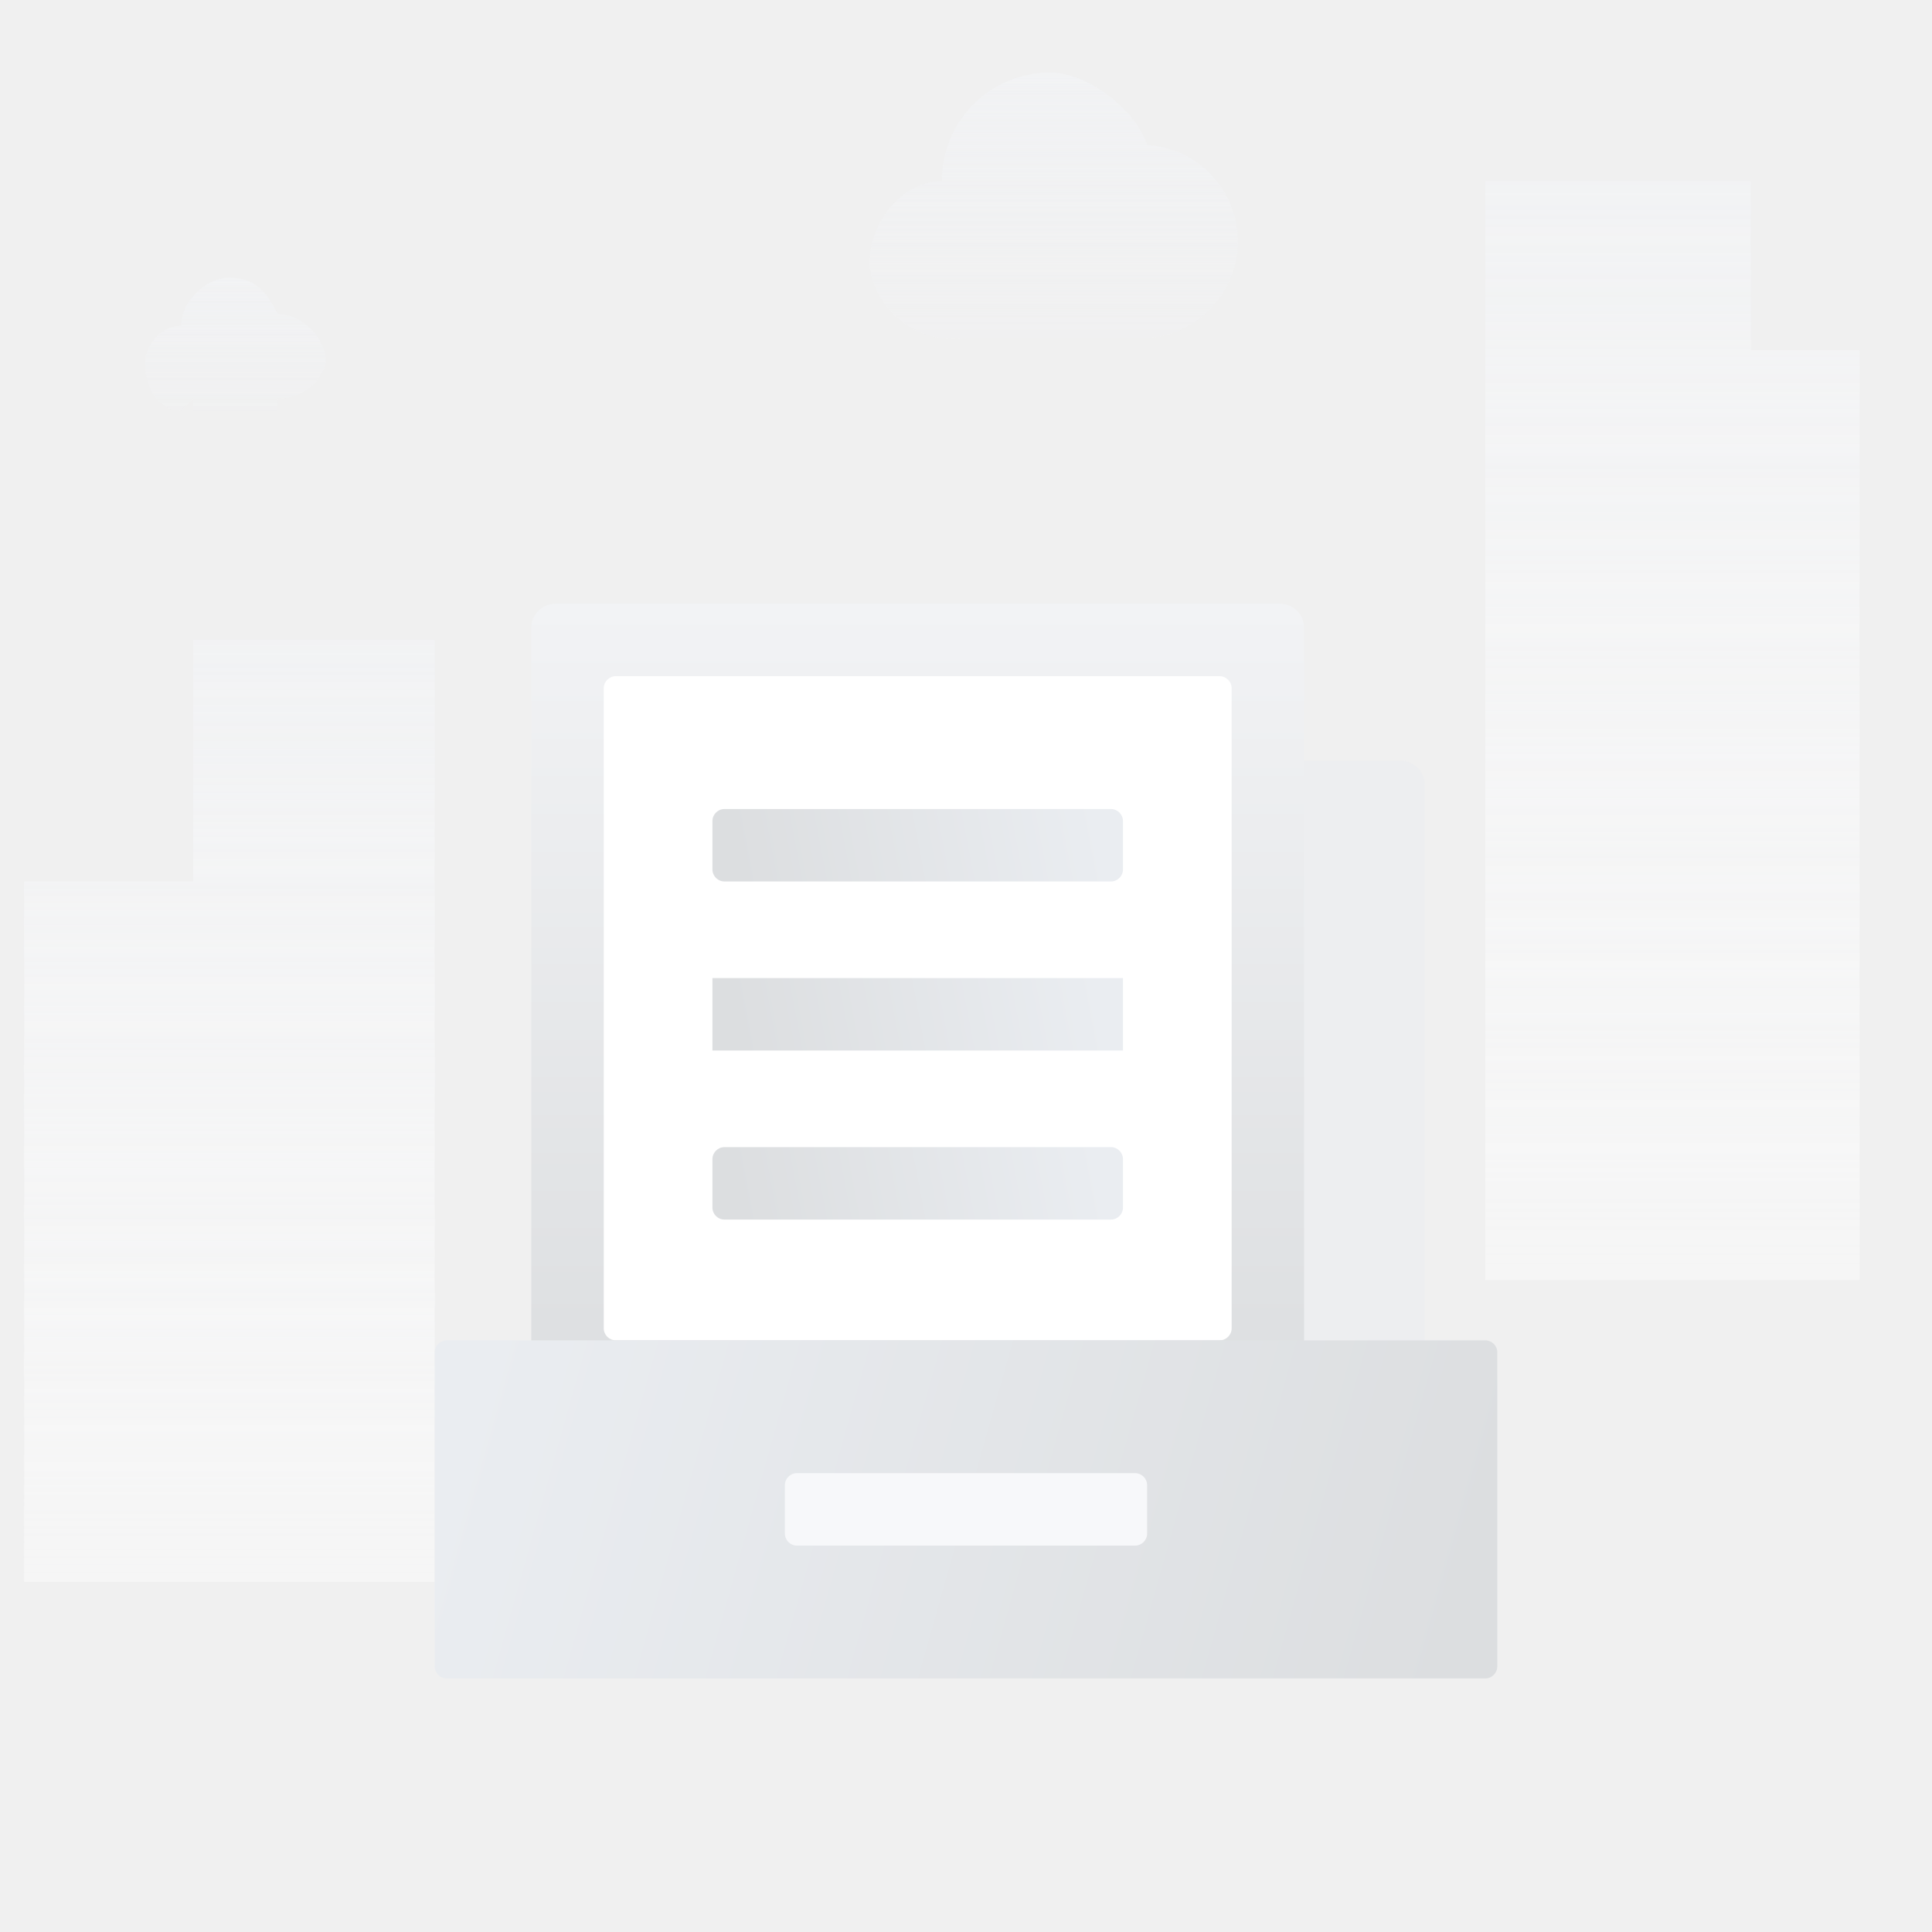
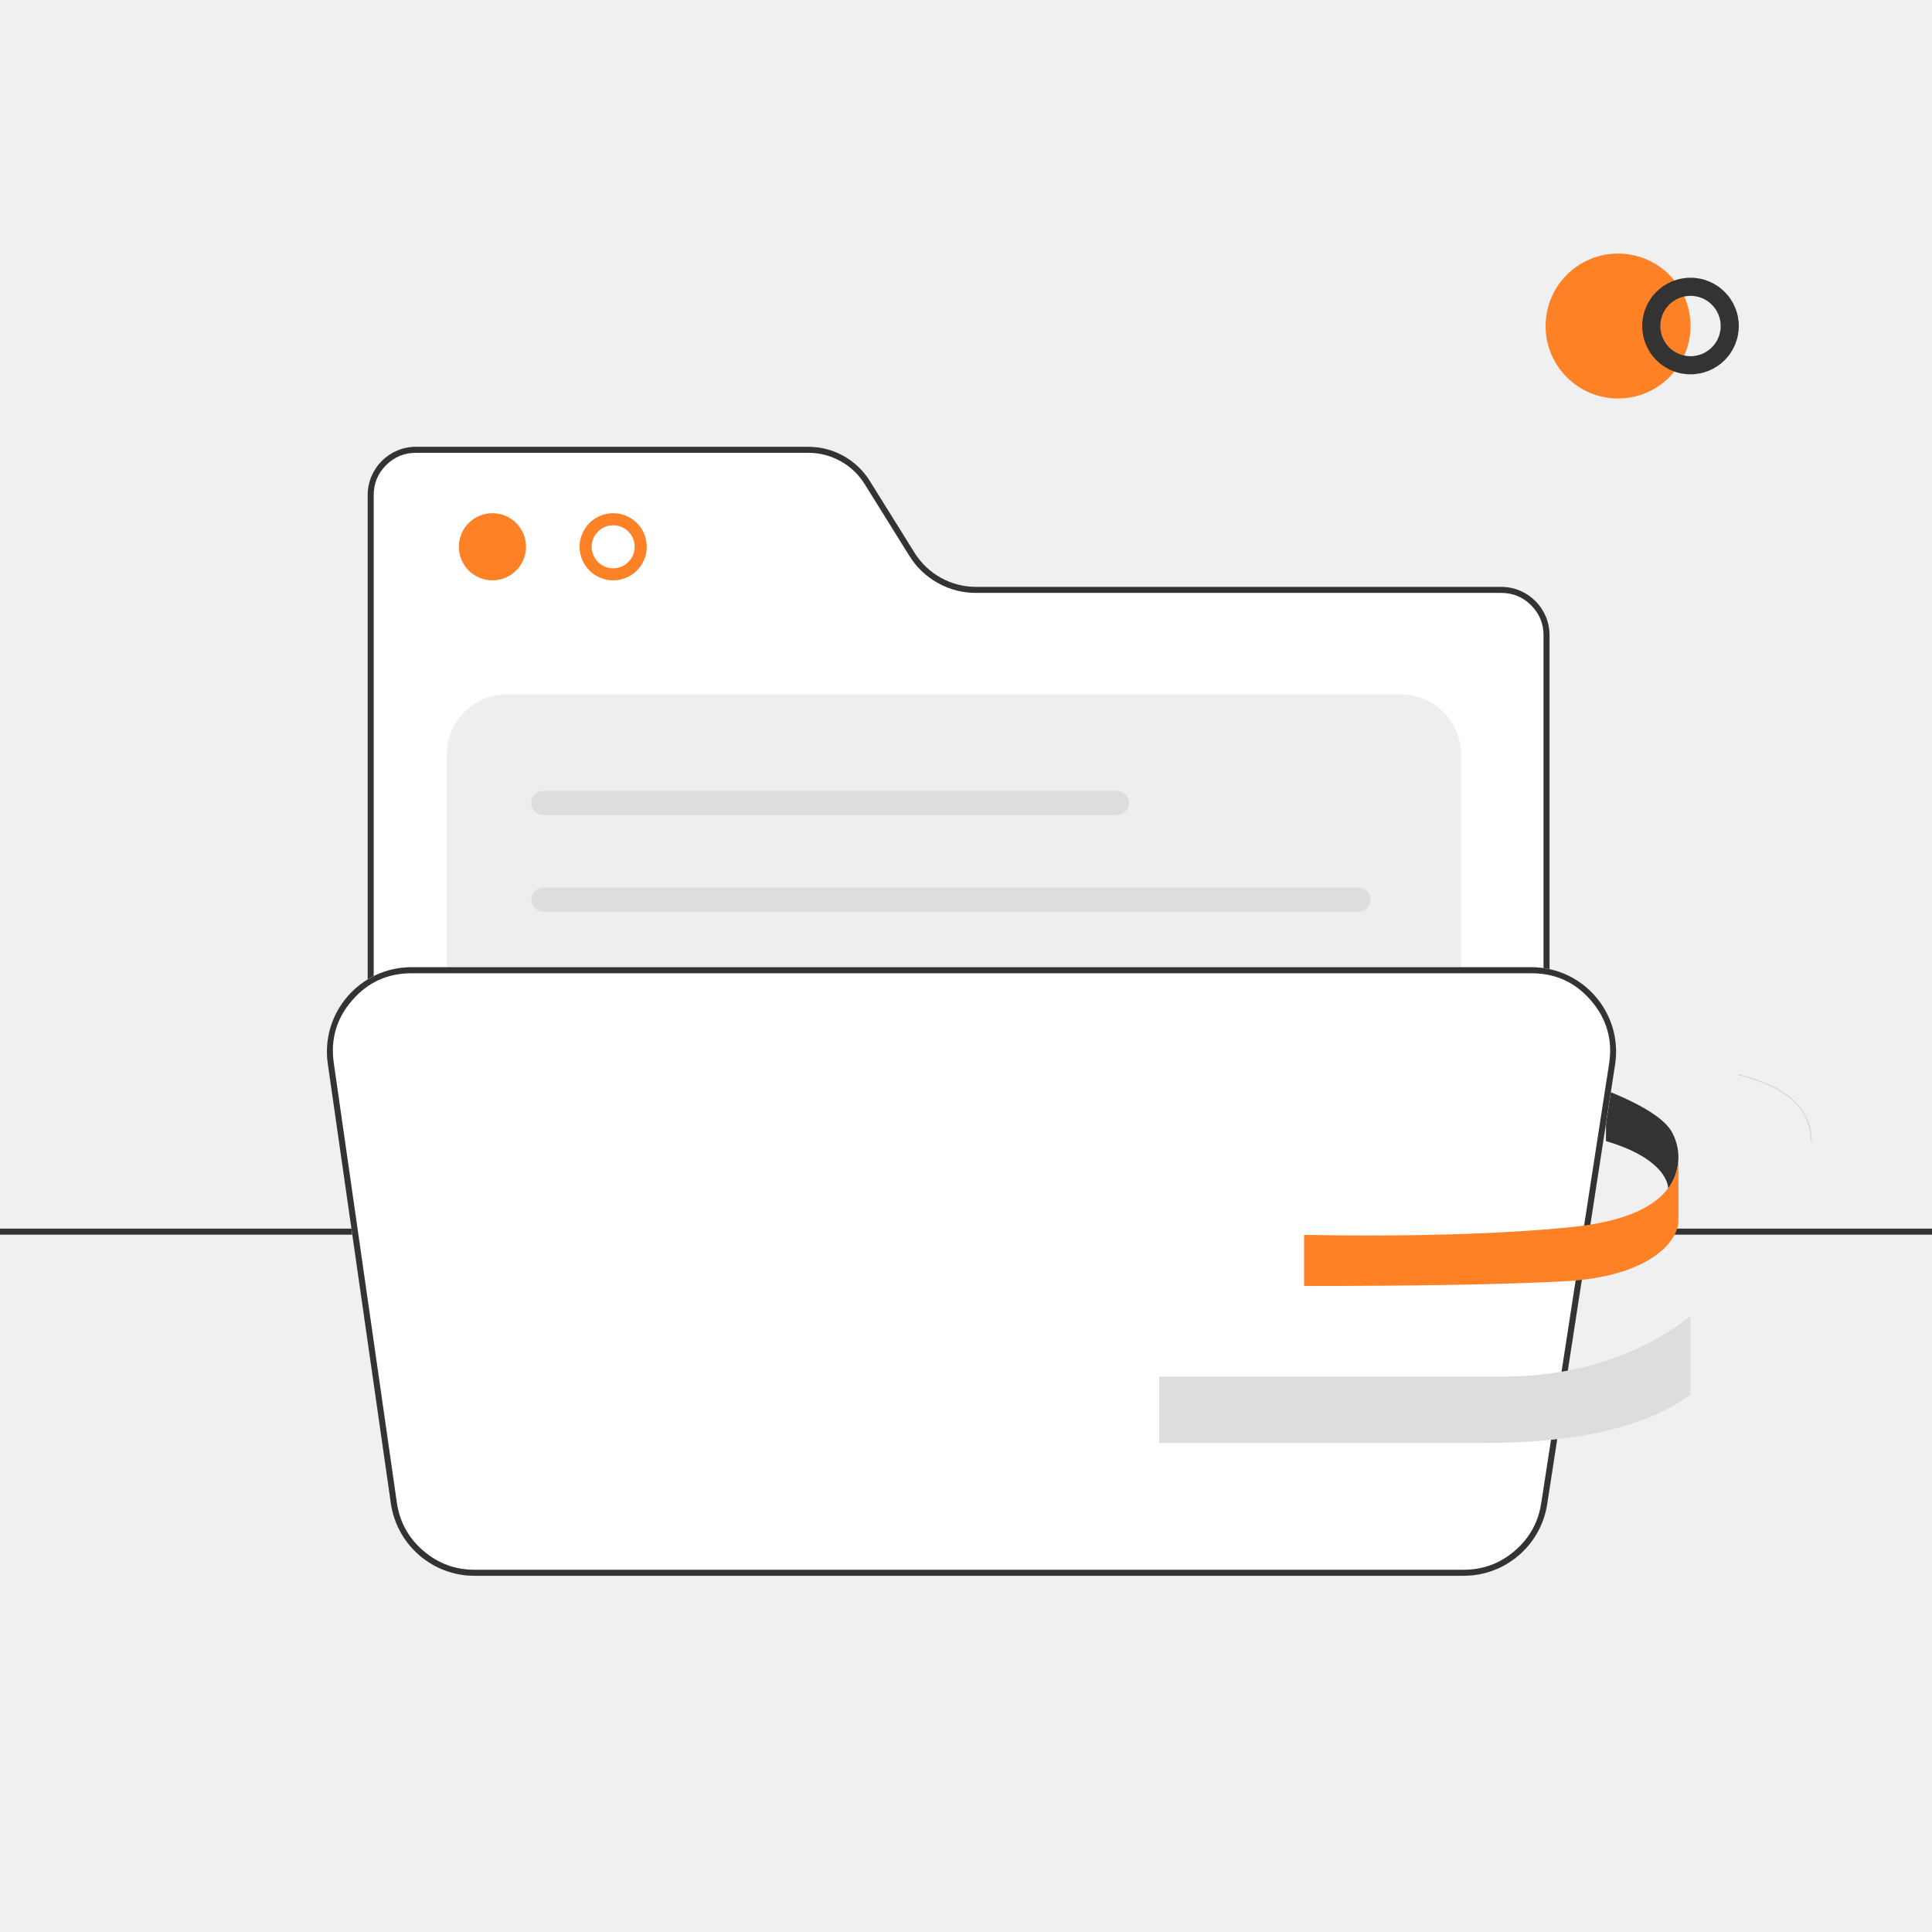
- <svg xmlns="http://www.w3.org/2000/svg" viewBox="0 0 160 160">
-   <defs>
-     <linearGradient x1="50%" x2="50%" y2="100%" id="van-empty-5">
-       <stop stop-color="#F2F3F5" offset="0%" />
-       <stop stop-color="#DCDEE0" offset="100%" />
-     </linearGradient>
-     <linearGradient x1="95%" y1="48%" x2="5.5%" y2="51%" id="van-empty-6">
-       <stop stop-color="#EAEDF1" offset="0%" />
-       <stop stop-color="#DCDEE0" offset="100%" />
-     </linearGradient>
-     <linearGradient y1="45%" x2="100%" y2="54%" id="van-empty-7">
-       <stop stop-color="#EAEDF1" offset="0%" />
-       <stop stop-color="#DCDEE0" offset="100%" />
-     </linearGradient>
-   </defs>
-   <defs>
-     <linearGradient id="van-empty-a" x1="64%" y1="100%" x2="64%">
-       <stop stop-color="#FFF" offset="0%" stop-opacity="0.5" />
-       <stop stop-color="#F2F3F5" offset="100%" />
-     </linearGradient>
-   </defs>
-   <g opacity=".8">
-     <path d="M36 131V53H16v20H2v58h34z" fill="url(#van-empty-a)" />
-     <path d="M123 15h22v14h9v77h-31V15z" fill="url(#van-empty-a)" />
-   </g>
-   <defs>
-     <linearGradient id="van-empty-b" x1="64%" y1="97%" x2="64%" y2="0%">
-       <stop stop-color="#F2F3F5" offset="0%" stop-opacity="0.3" />
-       <stop stop-color="#F2F3F5" offset="100%" />
-     </linearGradient>
-   </defs>
-   <g opacity=".8">
-     <path d="M87 6c3 0 7 3 8 6a8 8 0 1 1-1 16H80a7 7 0 0 1-8-6c0-4 3-7 6-7 0-5 4-9 9-9Z" fill="url(#van-empty-b)" />
-     <path d="M19 23c2 0 3 1 4 3 2 0 4 2 4 4a4 4 0 0 1-4 3v1h-7v-1l-1 1c-2 0-3-2-3-4 0-1 1-3 3-3 0-2 2-4 4-4Z" fill="url(#van-empty-b)" />
-   </g>
-   <g transform="translate(36 50)" fill="none">
-     <g transform="translate(8)">
-       <rect fill="#EBEDF0" opacity=".6" x="38" y="13" width="36" height="53" rx="2" />
-       <rect fill="url(#van-empty-5)" width="64" height="66" rx="2" />
-       <rect fill="#FFF" x="6" y="6" width="52" height="55" rx="1" />
-       <g transform="translate(15 17)" fill="url(#van-empty-6)">
-         <rect width="34" height="6" rx="1" />
-         <path d="M0 14h34v6H0z" />
-         <rect y="28" width="34" height="6" rx="1" />
+ <svg xmlns="http://www.w3.org/2000/svg" fill="none" version="1.1" width="160" height="160" viewBox="0 0 160 160">
+   <g>
+     <g>
+       <path d="M160,102.25L0,102.25L0,101.75L160,101.75L160,102.25Z" fill-rule="evenodd" fill="#333333" fill-opacity="1" />
+     </g>
+     <g>
+       <g>
+         <path d="M30.449,92.786C30.449,94.995,32.24,96.786,34.449,96.786L124.327,96.786C126.536,96.786,128.327,94.995,128.327,92.786L128.327,52.602C128.327,50.393,126.536,48.602,124.327,48.602L80.831,48.602C78.759,48.602,76.834,47.534,75.739,45.776L72.032,39.827C70.937,38.069,69.011,37,66.94,37L34.449,37C32.24,37,30.449,38.791,30.449,41L30.449,92.786Z" fill="#FFFFFF" fill-opacity="1" />
+         <path d="M30.449,92.786C30.449,94.995,32.24,96.786,34.449,96.786L124.327,96.786C126.536,96.786,128.327,94.995,128.327,92.786L128.327,52.602C128.327,50.393,126.536,48.602,124.327,48.602L80.831,48.602C78.759,48.602,76.834,47.534,75.739,45.776L72.032,39.827C70.937,38.069,69.011,37,66.94,37L34.449,37C32.24,37,30.449,38.791,30.449,41L30.449,92.786ZM30.949,92.786Q30.949,94.235,31.974,95.261Q32.999,96.286,34.449,96.286L124.327,96.286Q125.777,96.286,126.802,95.261Q127.827,94.235,127.827,92.786L127.827,52.602Q127.827,51.153,126.802,50.128Q125.777,49.102,124.327,49.102L80.831,49.102Q79.148,49.102,77.676,48.285Q76.205,47.468,75.314,46.04L71.608,40.091Q70.855,38.883,69.609,38.191Q68.364,37.5,66.94,37.5L34.449,37.5Q32.999,37.5,31.974,38.525Q30.949,39.55,30.949,41L30.949,92.786Z" fill-rule="evenodd" fill="#333333" fill-opacity="1" />
+       </g>
+       <g>
+         <rect x="37" y="57.5" width="84" height="35" rx="5" fill="#EEEEEE" fill-opacity="1" />
+       </g>
+       <g>
+         <path d="M45,67.5L92.5,67.5L92.5,67.5Q92.598,67.5,92.695,67.481Q92.792,67.461,92.883,67.424Q92.974,67.386,93.055,67.331Q93.137,67.277,93.207,67.207Q93.277,67.137,93.331,67.055Q93.386,66.974,93.424,66.883Q93.461,66.792,93.481,66.695Q93.5,66.598,93.5,66.5Q93.5,66.402,93.481,66.305Q93.461,66.208,93.424,66.117Q93.386,66.026,93.331,65.945Q93.277,65.863,93.207,65.793Q93.137,65.723,93.055,65.669Q92.974,65.614,92.883,65.576Q92.792,65.539,92.695,65.519Q92.598,65.5,92.5,65.5L92.5,65.5L45,65.5L45,65.5Q44.902,65.5,44.805,65.519Q44.708,65.539,44.617,65.576Q44.526,65.614,44.445,65.669Q44.363,65.723,44.293,65.793Q44.223,65.863,44.169,65.945Q44.114,66.026,44.076,66.117Q44.039,66.208,44.019,66.305Q44,66.402,44,66.5Q44,66.598,44.019,66.695Q44.039,66.792,44.076,66.883Q44.114,66.974,44.169,67.055Q44.223,67.137,44.293,67.207Q44.363,67.277,44.445,67.331Q44.526,67.386,44.617,67.424Q44.708,67.461,44.805,67.481Q44.902,67.5,45,67.5L45,67.5Z" fill-rule="evenodd" fill="#DDDDDD" fill-opacity="1" />
+       </g>
+       <g>
+         <path d="M45,75.5L112.5,75.5L112.5,75.5Q112.598,75.5,112.695,75.481Q112.792,75.461,112.883,75.424Q112.974,75.386,113.055,75.331Q113.137,75.277,113.207,75.207Q113.277,75.137,113.331,75.055Q113.386,74.974,113.424,74.883Q113.461,74.792,113.481,74.695Q113.5,74.598,113.5,74.5Q113.5,74.402,113.481,74.305Q113.461,74.208,113.424,74.117Q113.386,74.026,113.331,73.945Q113.277,73.863,113.207,73.793Q113.137,73.723,113.055,73.669Q112.974,73.614,112.883,73.576Q112.792,73.539,112.695,73.519Q112.598,73.5,112.5,73.5L112.5,73.5L45,73.5L45,73.5Q44.902,73.5,44.805,73.519Q44.708,73.539,44.617,73.576Q44.526,73.614,44.445,73.669Q44.363,73.723,44.293,73.793Q44.223,73.863,44.169,73.945Q44.114,74.026,44.076,74.117Q44.039,74.208,44.019,74.305Q44,74.402,44,74.5Q44,74.598,44.019,74.695Q44.039,74.792,44.076,74.883Q44.114,74.974,44.169,75.055Q44.223,75.137,44.293,75.207Q44.363,75.277,44.445,75.331Q44.526,75.386,44.617,75.424Q44.708,75.461,44.805,75.481Q44.902,75.5,45,75.5L45,75.5Z" fill-rule="evenodd" fill="#DDDDDD" fill-opacity="1" />
+       </g>
+       <g>
+         <path d="M133,94.5C137.298,95.763,138.158,97.647,138.158,98.49C139.018,97.226,139.362,95.51,138.502,93.826Q137.642,92.142,133,90.289L133,94.5Z" fill="#333333" fill-opacity="1" />
+       </g>
+       <g>
+         <path d="M34.076,80.102C29.814,80.102,26.542,83.877,27.147,88.096L32.368,124.493C32.862,127.94,35.815,130.5,39.297,130.5L121.213,130.5C124.666,130.5,127.603,127.981,128.131,124.568L133.753,88.17C134.409,83.929,131.128,80.102,126.836,80.102L34.076,80.102Z" fill="#FF8125" fill-opacity="1" />
+         <path d="M34.076,80.102C29.814,80.102,26.542,83.877,27.147,88.096L32.368,124.493C32.862,127.94,35.815,130.5,39.297,130.5L121.213,130.5C124.666,130.5,127.603,127.981,128.131,124.568L133.753,88.17C134.409,83.929,131.128,80.102,126.836,80.102L34.076,80.102Z" fill="#FFFFFF" fill-opacity="1" />
+         <path d="M34.076,80.102C29.814,80.102,26.542,83.877,27.147,88.096L32.368,124.493C32.862,127.94,35.815,130.5,39.297,130.5L121.213,130.5C124.666,130.5,127.603,127.981,128.131,124.568L133.753,88.17C134.409,83.929,131.128,80.102,126.836,80.102L34.076,80.102ZM34.076,80.602Q31.108,80.602,29.164,82.844Q27.22,85.087,27.642,88.025L32.863,124.422Q33.207,126.823,35.04,128.411Q36.872,130,39.297,130L121.213,130Q123.618,130,125.443,128.434Q127.269,126.869,127.636,124.492L133.259,88.094Q133.716,85.14,131.77,82.871Q129.825,80.602,126.836,80.602L34.076,80.602Z" fill-rule="evenodd" fill="#333333" fill-opacity="1" />
+       </g>
+       <g>
+         <path d="M108,102.269L108,106.5Q122.164,106.5,129.5,106.115C136.836,105.731,139,102.654,139,101.115L139,96Q138.705,100.808,129.852,101.654Q121,102.5,108,102.269Z" fill="#FF8125" fill-opacity="1" />
+       </g>
+       <g>
+         <ellipse cx="40.781" cy="45.281" rx="2.781" ry="2.781" fill="#FF8125" fill-opacity="1" />
+       </g>
+       <g>
+         <path d="M53.561,45.281Q53.561,45.417,53.548,45.553Q53.534,45.689,53.508,45.823Q53.481,45.957,53.441,46.088Q53.402,46.219,53.35,46.345Q53.297,46.471,53.233,46.591Q53.168,46.712,53.093,46.825Q53.017,46.939,52.93,47.045Q52.843,47.15,52.747,47.247Q52.65,47.343,52.545,47.43Q52.439,47.517,52.325,47.593Q52.212,47.668,52.091,47.733Q51.971,47.797,51.845,47.85Q51.719,47.902,51.588,47.941Q51.457,47.981,51.323,48.008Q51.189,48.034,51.053,48.048Q50.917,48.061,50.781,48.061Q50.644,48.061,50.508,48.048Q50.372,48.034,50.238,48.008Q50.104,47.981,49.973,47.941Q49.843,47.902,49.717,47.85Q49.59,47.797,49.47,47.733Q49.349,47.668,49.236,47.593Q49.122,47.517,49.017,47.43Q48.911,47.343,48.814,47.247Q48.718,47.15,48.631,47.045Q48.545,46.939,48.469,46.825Q48.393,46.712,48.328,46.591Q48.264,46.471,48.212,46.345Q48.159,46.219,48.12,46.088Q48.08,45.957,48.053,45.823Q48.027,45.689,48.013,45.553Q48,45.417,48,45.281Q48,45.144,48.013,45.008Q48.027,44.872,48.053,44.738Q48.08,44.604,48.12,44.473Q48.159,44.343,48.212,44.217Q48.264,44.09,48.328,43.97Q48.393,43.849,48.469,43.736Q48.545,43.622,48.631,43.517Q48.718,43.411,48.814,43.314Q48.911,43.218,49.017,43.131Q49.122,43.045,49.236,42.969Q49.349,42.893,49.47,42.828Q49.59,42.764,49.717,42.712Q49.843,42.659,49.973,42.62Q50.104,42.58,50.238,42.553Q50.372,42.527,50.508,42.513Q50.644,42.5,50.781,42.5Q50.917,42.5,51.053,42.513Q51.189,42.527,51.323,42.553Q51.457,42.58,51.588,42.62Q51.719,42.659,51.845,42.712Q51.971,42.764,52.091,42.828Q52.212,42.893,52.325,42.969Q52.439,43.045,52.545,43.131Q52.65,43.218,52.747,43.314Q52.843,43.411,52.93,43.517Q53.017,43.622,53.093,43.736Q53.168,43.849,53.233,43.97Q53.297,44.09,53.35,44.217Q53.402,44.343,53.441,44.473Q53.481,44.604,53.508,44.738Q53.534,44.872,53.548,45.008Q53.561,45.144,53.561,45.281ZM52.561,45.281Q52.561,45.193,52.553,45.106Q52.544,45.019,52.527,44.933Q52.51,44.847,52.485,44.764Q52.459,44.68,52.426,44.599Q52.392,44.518,52.351,44.441Q52.31,44.364,52.261,44.291Q52.213,44.219,52.157,44.151Q52.102,44.083,52.04,44.022Q51.978,43.96,51.91,43.904Q51.843,43.849,51.77,43.8Q51.697,43.751,51.62,43.71Q51.543,43.669,51.462,43.636Q51.381,43.602,51.297,43.577Q51.214,43.551,51.128,43.534Q51.042,43.517,50.955,43.509Q50.868,43.5,50.781,43.5Q50.693,43.5,50.606,43.509Q50.519,43.517,50.433,43.534Q50.347,43.551,50.264,43.577Q50.18,43.602,50.099,43.636Q50.018,43.669,49.941,43.71Q49.864,43.751,49.791,43.8Q49.719,43.849,49.651,43.904Q49.583,43.96,49.522,44.022Q49.46,44.083,49.404,44.151Q49.349,44.219,49.3,44.291Q49.251,44.364,49.21,44.441Q49.169,44.518,49.136,44.599Q49.102,44.68,49.077,44.764Q49.051,44.847,49.034,44.933Q49.017,45.019,49.009,45.106Q49,45.193,49,45.281Q49,45.368,49.009,45.455Q49.017,45.542,49.034,45.628Q49.051,45.714,49.077,45.797Q49.102,45.881,49.136,45.962Q49.169,46.043,49.21,46.12Q49.251,46.197,49.3,46.27Q49.349,46.343,49.404,46.41Q49.46,46.478,49.522,46.54Q49.583,46.602,49.651,46.657Q49.719,46.713,49.791,46.761Q49.864,46.81,49.941,46.851Q50.018,46.892,50.099,46.926Q50.18,46.959,50.264,46.985Q50.347,47.01,50.433,47.027Q50.519,47.044,50.606,47.053Q50.693,47.061,50.781,47.061Q50.868,47.061,50.955,47.053Q51.042,47.044,51.128,47.027Q51.214,47.01,51.297,46.985Q51.381,46.959,51.462,46.926Q51.543,46.892,51.62,46.851Q51.697,46.81,51.77,46.761Q51.843,46.713,51.91,46.657Q51.978,46.602,52.04,46.54Q52.102,46.478,52.157,46.41Q52.213,46.343,52.261,46.27Q52.31,46.197,52.351,46.12Q52.392,46.043,52.426,45.962Q52.459,45.881,52.485,45.797Q52.51,45.714,52.527,45.628Q52.544,45.542,52.553,45.455Q52.561,45.368,52.561,45.281Z" fill="#FF8125" fill-opacity="1" />
      </g>
    </g>
-     <rect fill="url(#van-empty-7)" y="61" width="88" height="28" rx="1" />
-     <rect fill="#F7F8FA" x="29" y="72" width="30" height="6" rx="1" />
+     <g>
+       <path d="M96,119.5L123,119.5Q134.5,119.5,140,115.5L140,109C135.5,112.5,130,114,124.5,114L96,114L96,119.5Z" fill="#DDDDDD" fill-opacity="1" />
+     </g>
+     <g>
+       <path d="M143.988,89.049Q149.95,90.539,149.95,94.5L150.05,94.5Q150.05,90.461,144.012,88.951L143.988,89.049Z" fill-rule="evenodd" fill="#D8D8D8" fill-opacity="1" />
+     </g>
+     <g>
+       <ellipse cx="134" cy="27" rx="6" ry="6" fill="#FF8125" fill-opacity="1" />
+     </g>
+     <g>
+       <path d="M144,27Q144,27.197,143.981,27.392Q143.961,27.588,143.923,27.78Q143.885,27.973,143.828,28.161Q143.771,28.349,143.696,28.531Q143.62,28.712,143.528,28.886Q143.435,29.059,143.326,29.222Q143.217,29.386,143.092,29.538Q142.967,29.689,142.828,29.828Q142.689,29.967,142.538,30.092Q142.386,30.217,142.222,30.326Q142.059,30.435,141.886,30.528Q141.712,30.62,141.531,30.696Q141.349,30.771,141.161,30.828Q140.973,30.885,140.78,30.923Q140.588,30.961,140.392,30.981Q140.197,31,140,31Q139.803,31,139.608,30.981Q139.412,30.961,139.22,30.923Q139.027,30.885,138.839,30.828Q138.651,30.771,138.469,30.696Q138.288,30.62,138.114,30.528Q137.941,30.435,137.778,30.326Q137.614,30.217,137.462,30.092Q137.311,29.967,137.172,29.828Q137.033,29.689,136.908,29.538Q136.783,29.386,136.674,29.222Q136.565,29.059,136.472,28.886Q136.38,28.712,136.304,28.531Q136.229,28.349,136.172,28.161Q136.115,27.973,136.077,27.78Q136.039,27.588,136.019,27.392Q136,27.197,136,27Q136,26.803,136.019,26.608Q136.039,26.412,136.077,26.22Q136.115,26.027,136.172,25.839Q136.229,25.651,136.304,25.469Q136.38,25.288,136.472,25.114Q136.565,24.941,136.674,24.778Q136.783,24.614,136.908,24.462Q137.033,24.311,137.172,24.172Q137.311,24.033,137.462,23.908Q137.614,23.783,137.778,23.674Q137.941,23.565,138.114,23.472Q138.288,23.38,138.469,23.304Q138.651,23.229,138.839,23.172Q139.027,23.115,139.22,23.077Q139.412,23.039,139.608,23.019Q139.803,23,140,23Q140.197,23,140.392,23.019Q140.588,23.039,140.78,23.077Q140.973,23.115,141.161,23.172Q141.349,23.229,141.531,23.304Q141.712,23.38,141.886,23.472Q142.059,23.565,142.222,23.674Q142.386,23.783,142.538,23.908Q142.689,24.033,142.828,24.172Q142.967,24.311,143.092,24.462Q143.217,24.614,143.326,24.778Q143.435,24.941,143.528,25.114Q143.62,25.288,143.696,25.469Q143.771,25.651,143.828,25.839Q143.885,26.027,143.923,26.22Q143.961,26.412,143.981,26.608Q144,26.803,144,27ZM142.5,27Q142.5,26.877,142.488,26.755Q142.476,26.633,142.452,26.512Q142.428,26.392,142.392,26.274Q142.357,26.157,142.31,26.043Q142.263,25.93,142.205,25.822Q142.147,25.713,142.079,25.611Q142.01,25.509,141.933,25.414Q141.855,25.319,141.768,25.232Q141.681,25.145,141.586,25.067Q141.491,24.99,141.389,24.921Q141.287,24.853,141.178,24.795Q141.07,24.737,140.957,24.69Q140.843,24.643,140.726,24.608Q140.608,24.572,140.488,24.548Q140.367,24.524,140.245,24.512Q140.123,24.5,140,24.5Q139.877,24.5,139.755,24.512Q139.633,24.524,139.512,24.548Q139.392,24.572,139.274,24.608Q139.157,24.643,139.043,24.69Q138.93,24.737,138.822,24.795Q138.713,24.853,138.611,24.921Q138.509,24.99,138.414,25.067Q138.319,25.145,138.232,25.232Q138.145,25.319,138.067,25.414Q137.99,25.509,137.921,25.611Q137.853,25.713,137.795,25.822Q137.737,25.93,137.69,26.043Q137.643,26.157,137.608,26.274Q137.572,26.392,137.548,26.512Q137.524,26.633,137.512,26.755Q137.5,26.877,137.5,27Q137.5,27.123,137.512,27.245Q137.524,27.367,137.548,27.488Q137.572,27.608,137.608,27.726Q137.643,27.843,137.69,27.957Q137.737,28.07,137.795,28.178Q137.853,28.287,137.921,28.389Q137.99,28.491,138.067,28.586Q138.145,28.681,138.232,28.768Q138.319,28.855,138.414,28.933Q138.509,29.01,138.611,29.079Q138.713,29.147,138.822,29.205Q138.93,29.263,139.043,29.31Q139.157,29.357,139.274,29.392Q139.392,29.428,139.512,29.452Q139.633,29.476,139.755,29.488Q139.877,29.5,140,29.5Q140.123,29.5,140.245,29.488Q140.367,29.476,140.488,29.452Q140.608,29.428,140.726,29.392Q140.843,29.357,140.957,29.31Q141.07,29.263,141.178,29.205Q141.287,29.147,141.389,29.079Q141.491,29.01,141.586,28.933Q141.681,28.855,141.768,28.768Q141.855,28.681,141.933,28.586Q142.01,28.491,142.079,28.389Q142.147,28.287,142.205,28.178Q142.263,28.07,142.31,27.957Q142.357,27.843,142.392,27.726Q142.428,27.608,142.452,27.488Q142.476,27.367,142.488,27.245Q142.5,27.123,142.5,27Z" fill="#333333" fill-opacity="1" />
+     </g>
  </g>
</svg>
